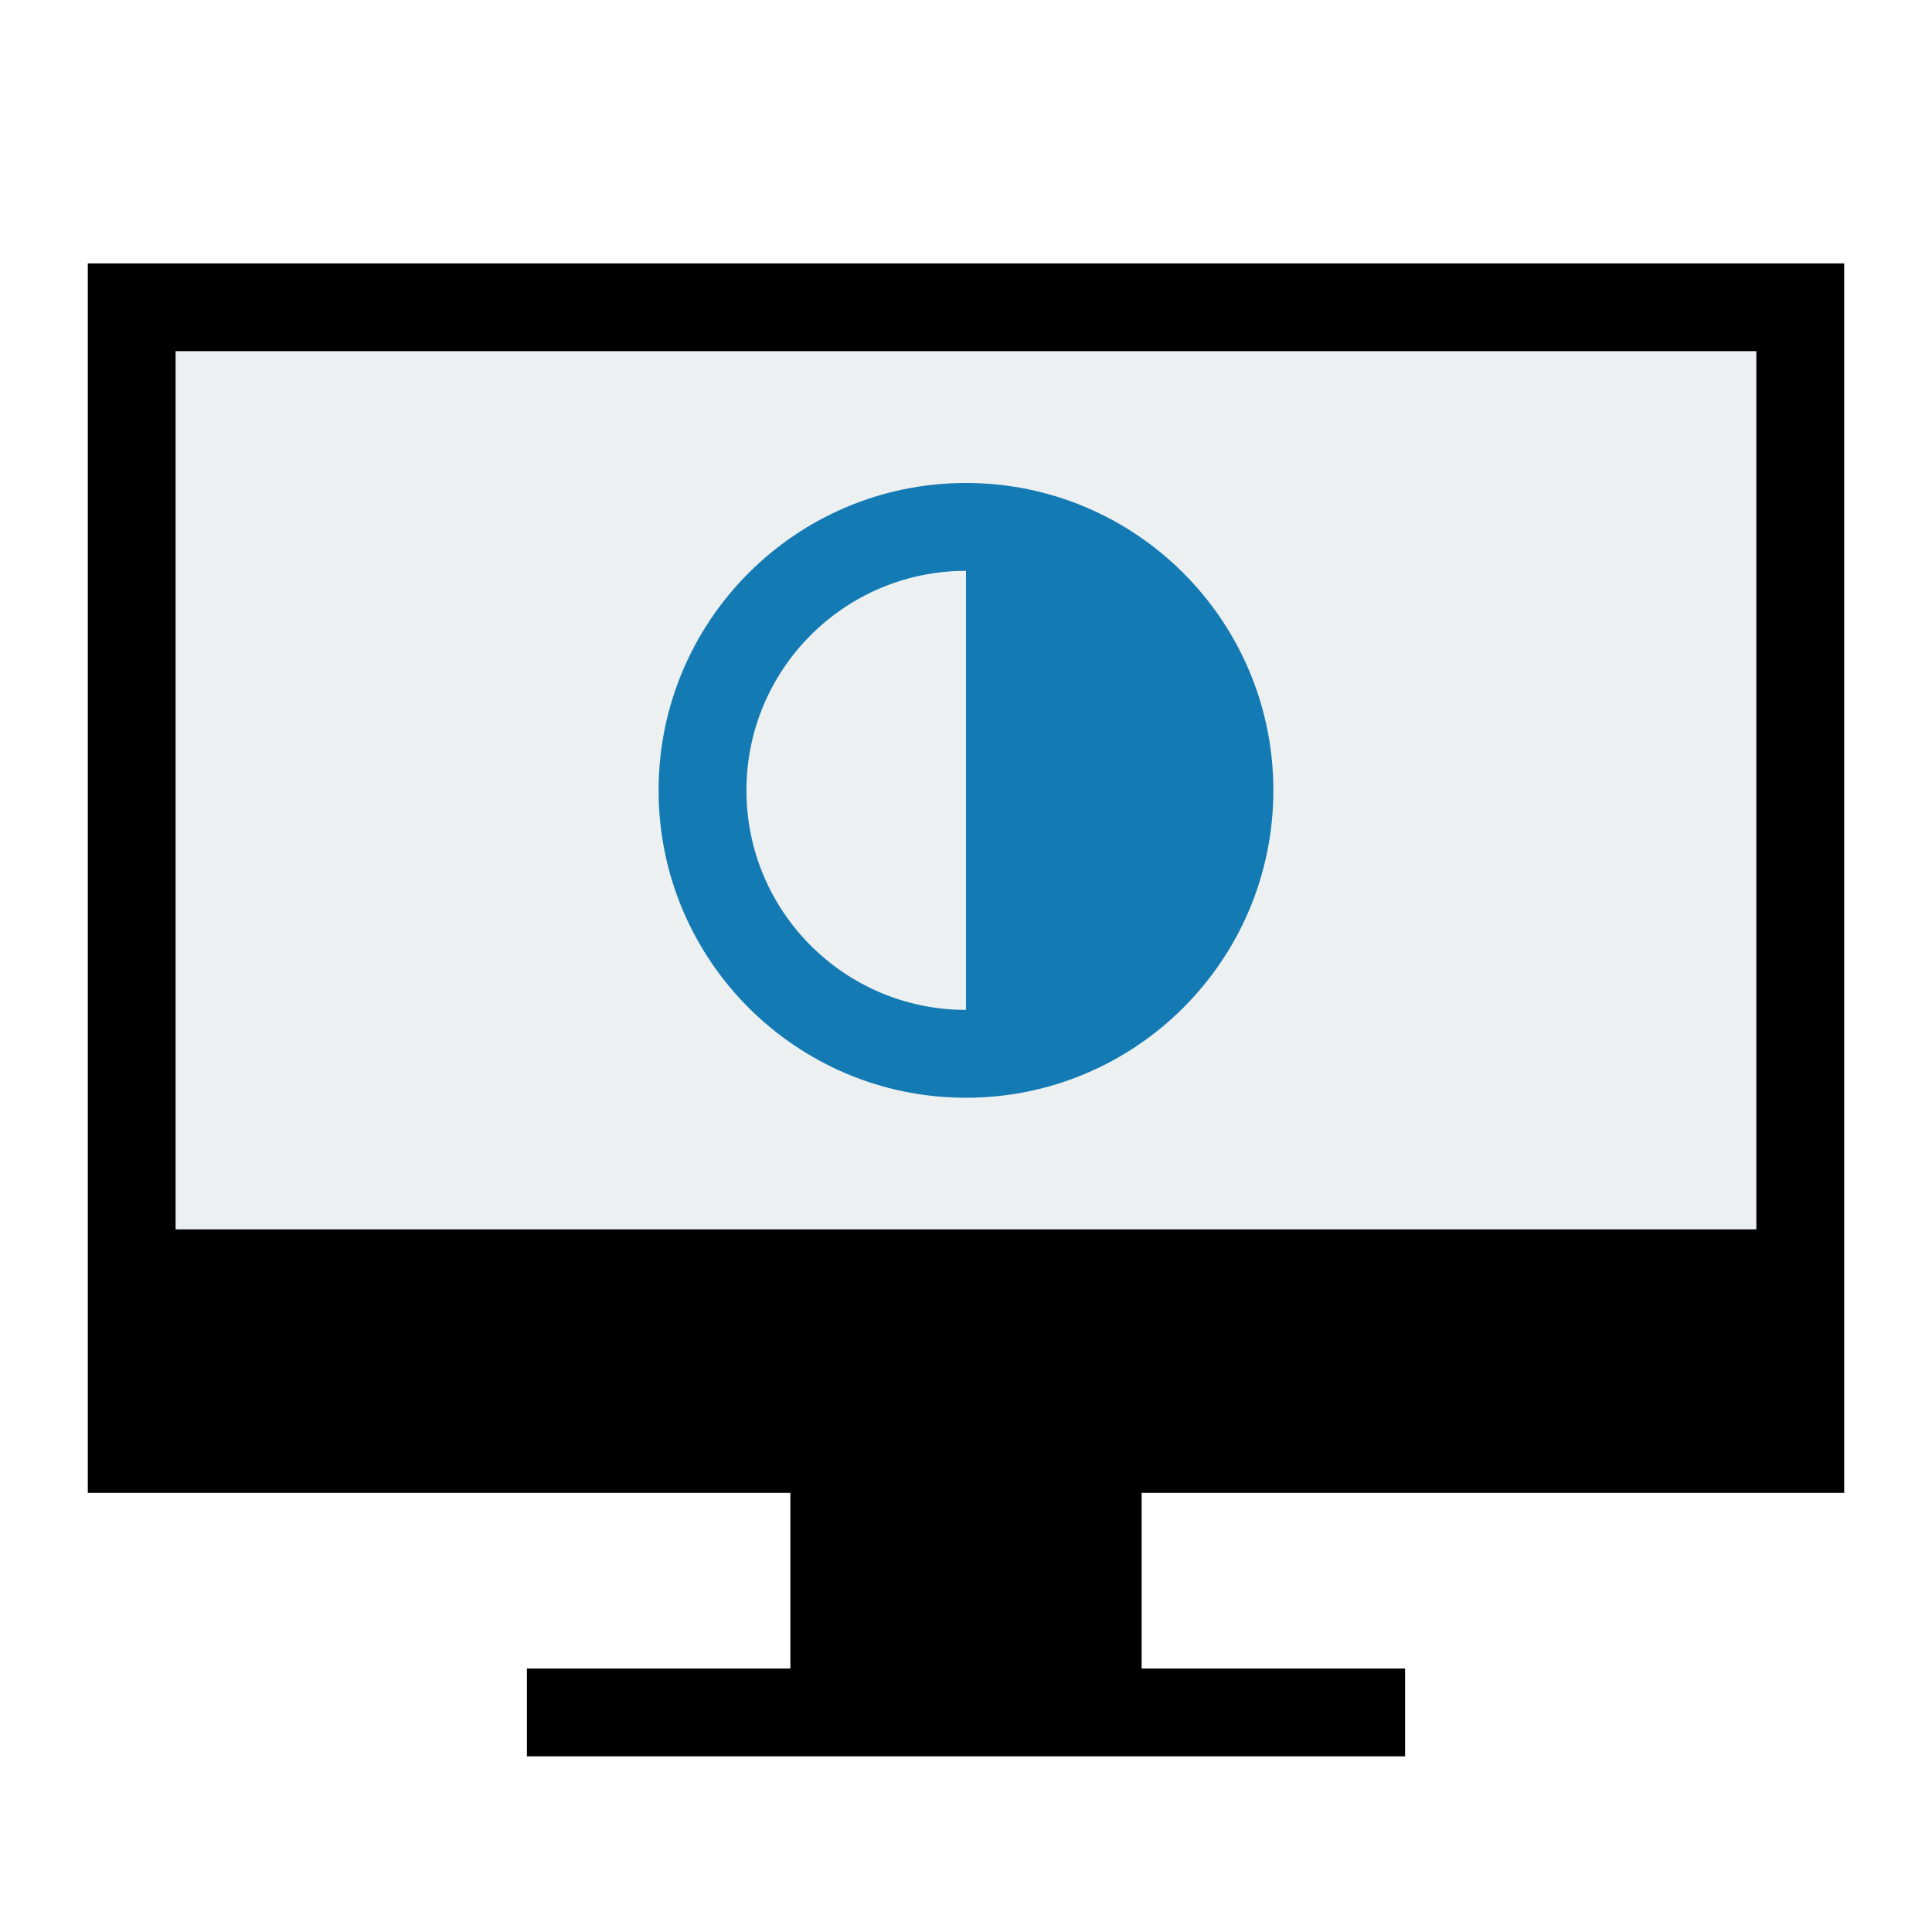
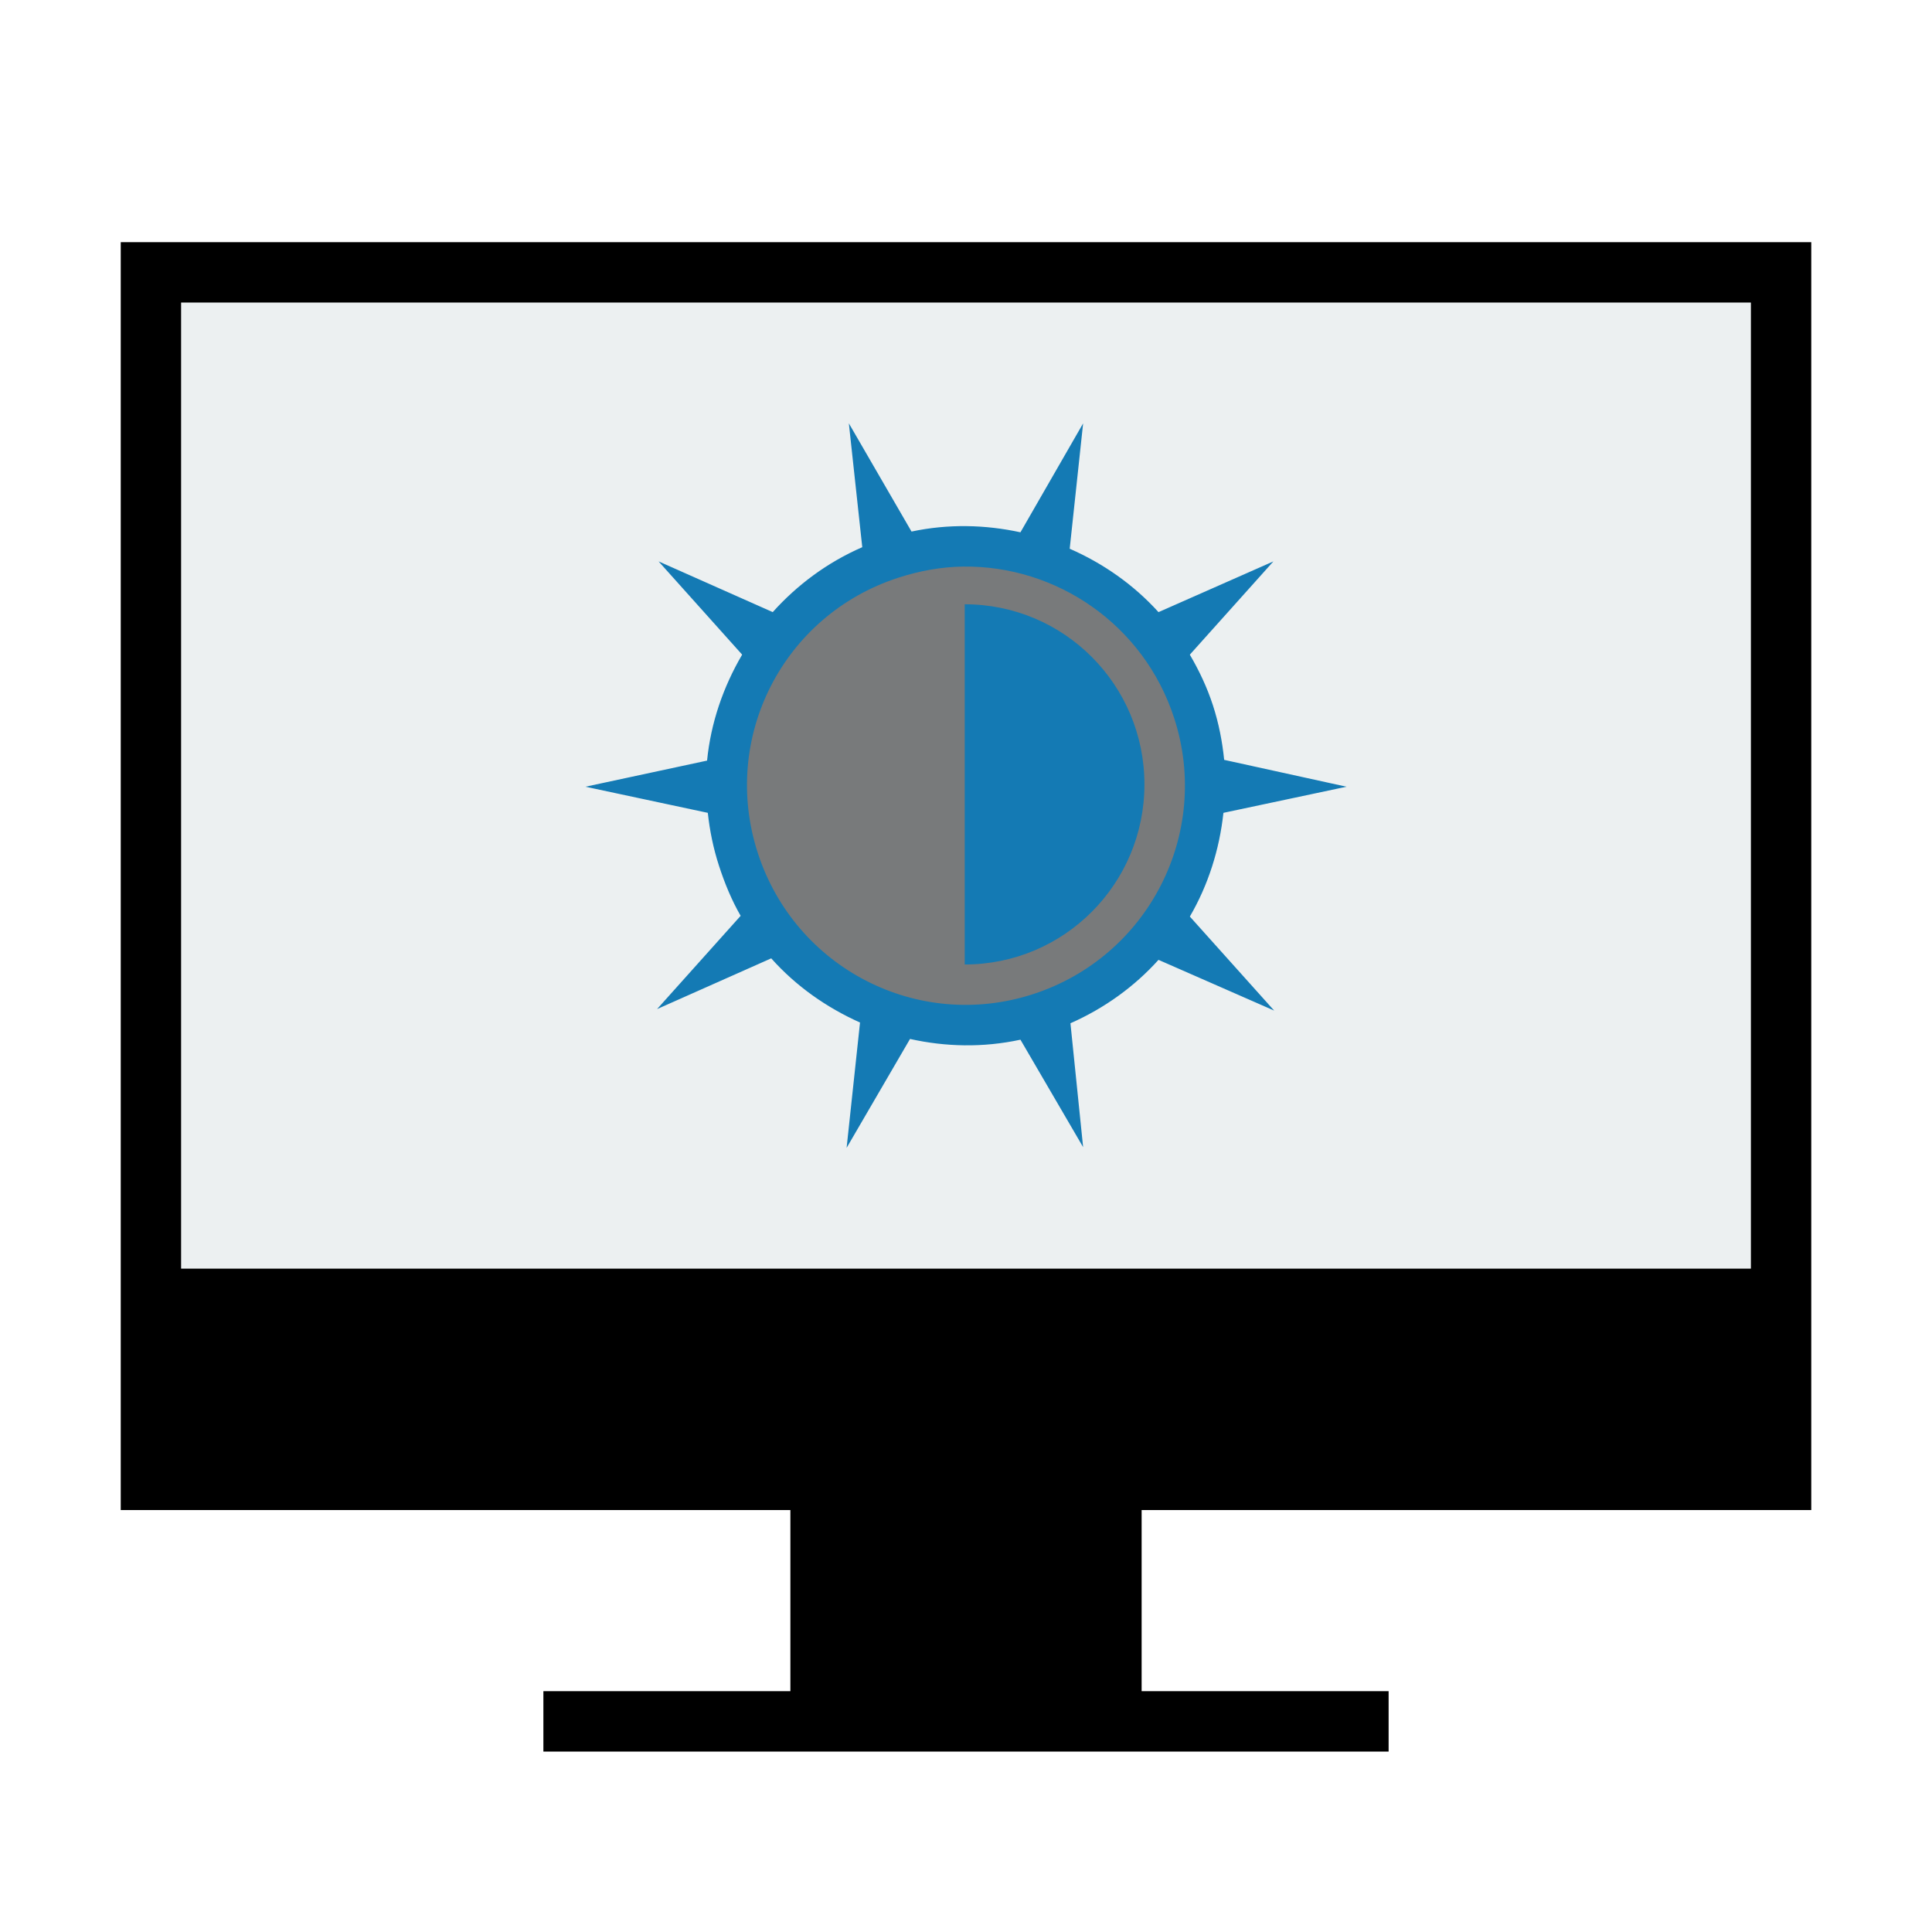
- <svg xmlns="http://www.w3.org/2000/svg" version="1.1" width="100%" height="100%" viewBox="0 0 22 22" id="svg">
+ <svg xmlns="http://www.w3.org/2000/svg" version="1.1" width="32" height="32" viewBox="0 0 32 32" id="svg">
  <defs id="defs81">
    <style type="text/css" id="current-color-scheme" />
  </defs>
-   <g id="22-22-video-display-brightness" transform="matrix(0.750001,0,0,0.750001,-289.429,-387.599)">
+   <g id="22-22-video-display-brightness" transform="matrix(0.750001,0,0,0.750001,-289.429,-353.5877)">
    <rect style="opacity:0.01;fill:#00000f;fill-opacity:0.004;stroke:none" id="rect3074" width="29.333" height="29.333" x="385.905" y="516.798" />
    <path id="rect7235" style="fill:#000000;fill-opacity:1;stroke:none" d="m 393.905,542.131 h 13.333 v 1.333 h -13.333 z m 4,-2.667 h 5.333 v 2.667 h -5.333 z m -10.667,-18.667 v 18.667 h 26.667 v -18.667 z m 1.333,1.333 h 24 v 13.333 h -24 z" class="ColorScheme-Text" />
    <rect style="opacity:0.2;fill:#a1b4ba;fill-opacity:1;stroke:none" id="rect7240" width="24" height="13.333" x="388.571" y="522.131" class="ColorScheme-Text" />
    <path style="fill:#147ab4;fill-opacity:1;stroke:none" d="m 400.571,524.131 c -2.577,0 -4.667,2.089 -4.667,4.667 0,2.577 2.089,4.667 4.667,4.667 2.577,0 4.667,-2.089 4.667,-4.667 0,-2.577 -2.089,-4.667 -4.667,-4.667 z m 0,1.333 v 6.667 c -1.841,0 -3.333,-1.492 -3.333,-3.333 0,-1.841 1.492,-3.333 3.333,-3.333 z" id="path3891" class="ColorScheme-Text" />
  </g>
-   <g transform="matrix(1.09091,0,0,1.09091,-420.9874,-597.7914)" id="video-display-brightness">
+   <g transform="matrix(1.09091,0,0,1.09091,-420.9874,-563.7801)" id="video-display-brightness">
    <rect y="516.798" x="385.905" height="29.333" width="29.333" id="rect3018" style="opacity:0.01;fill:#00000f;fill-opacity:0.004;stroke:none" />
    <path class="ColorScheme-Text" d="m 394.155,542.475 h 12.833 v 0.917 h -12.833 z m 3.75,-2.75 h 5.333 v 2.75 h -5.333 z m -10.167,-19.25 v 19.25 h 25.667 v -19.25 z m 0.917,0.917 23.833,10e-6 v 14.667 h -23.833 z" style="fill:#000000;fill-opacity:1;stroke:none" id="path3020" />
    <rect class="ColorScheme-Text" y="521.392" x="388.655" height="14.667" width="23.833" id="rect3022" style="opacity:0.2;fill:#a1b4ba;fill-opacity:1;stroke:none" />
    <g id="g7832-8" transform="matrix(0.3625096,0,0,0.3625096,395.4769,50.6723)">
      <path class="ColorScheme-Background" style="fill:currentColor;fill-opacity:0.49;stroke:none" id="path4001-3" d="m 24.075,1315.641 a 10.023,10.023 0 1 1 -19.065,6.194 10.023,10.023 0 1 1 19.065,-6.194 z" />
      <path class="ColorScheme-Text" style="fill:#147ab4;fill-opacity:1;stroke:none" id="path6938-4-8-9-6-9" d="m 14,1311.139 c 4.166,0 7.527,3.377 7.527,7.543 0,4.166 -3.361,7.543 -7.527,7.543 v -7.543 z m -4.853,-7.579 0.562,5.188 c -1.465,0.636 -2.733,1.585 -3.75,2.719 l -4.781,-2.125 3.5,3.906 c -0.793,1.353 -1.313,2.857 -1.469,4.438 l -5.094,1.094 5.125,1.094 c 0.079,0.739 0.23,1.485 0.469,2.219 0.239,0.736 0.534,1.448 0.906,2.094 l -3.5,3.906 4.781,-2.125 c 1.034,1.162 2.317,2.061 3.719,2.688 l -0.562,5.25 2.656,-4.562 c 1.492,0.332 3.059,0.369 4.625,0.031 l 2.625,4.5 -0.531,-5.188 c 1.434,-0.633 2.687,-1.544 3.688,-2.656 l 4.844,2.125 -3.531,-3.938 c 0.768,-1.319 1.241,-2.808 1.406,-4.344 l 5.156,-1.094 -5.125,-1.125 c -0.076,-0.759 -0.224,-1.526 -0.469,-2.281 -0.247,-0.759 -0.581,-1.462 -0.969,-2.125 l 3.5,-3.906 -4.812,2.125 c -1.04,-1.15 -2.316,-2.041 -3.719,-2.656 l 0.562,-5.25 -2.625,4.562 c -1.466,-0.319 -3.025,-0.359 -4.562,-0.031 z m 4.781,6 c 3.911,-0.053 7.57,2.423 8.844,6.344 1.568,4.825 -1.081,9.995 -5.906,11.562 -4.825,1.568 -9.963,-1.081 -11.531,-5.906 -1.568,-4.825 1.05,-9.963 5.875,-11.531 0.905,-0.294 1.816,-0.457 2.719,-0.469 z" />
    </g>
  </g>
</svg>
